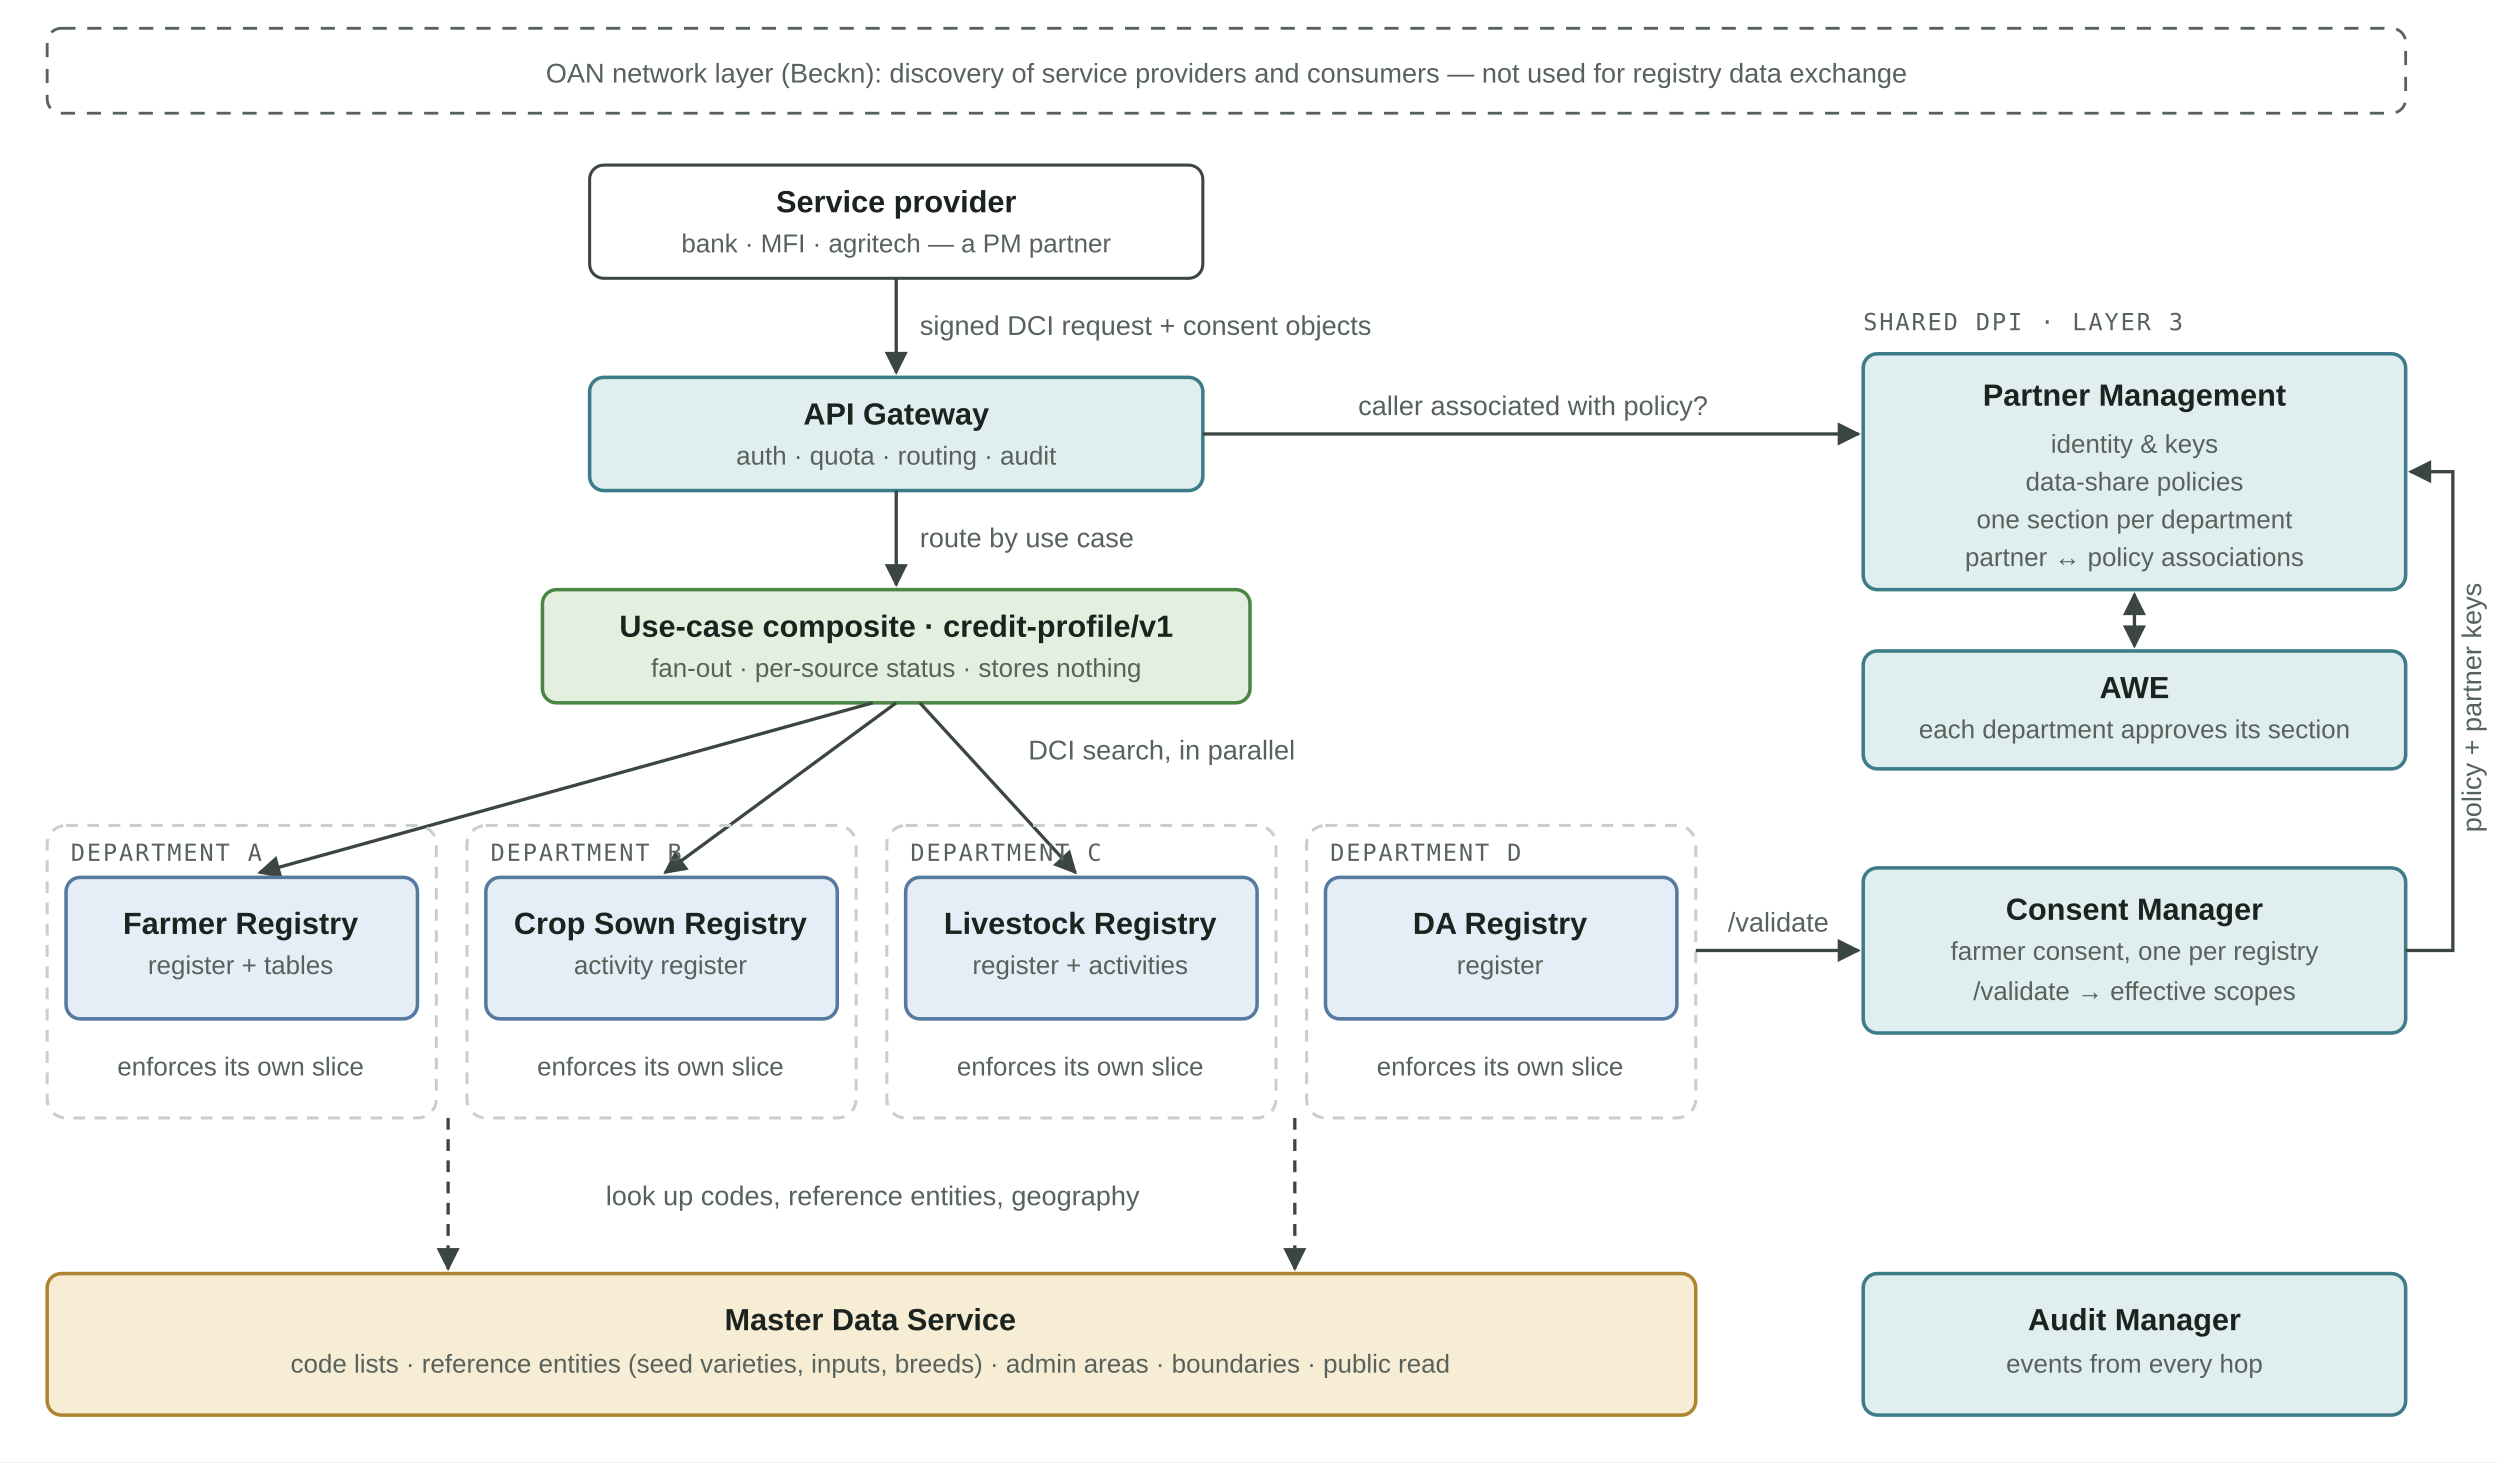
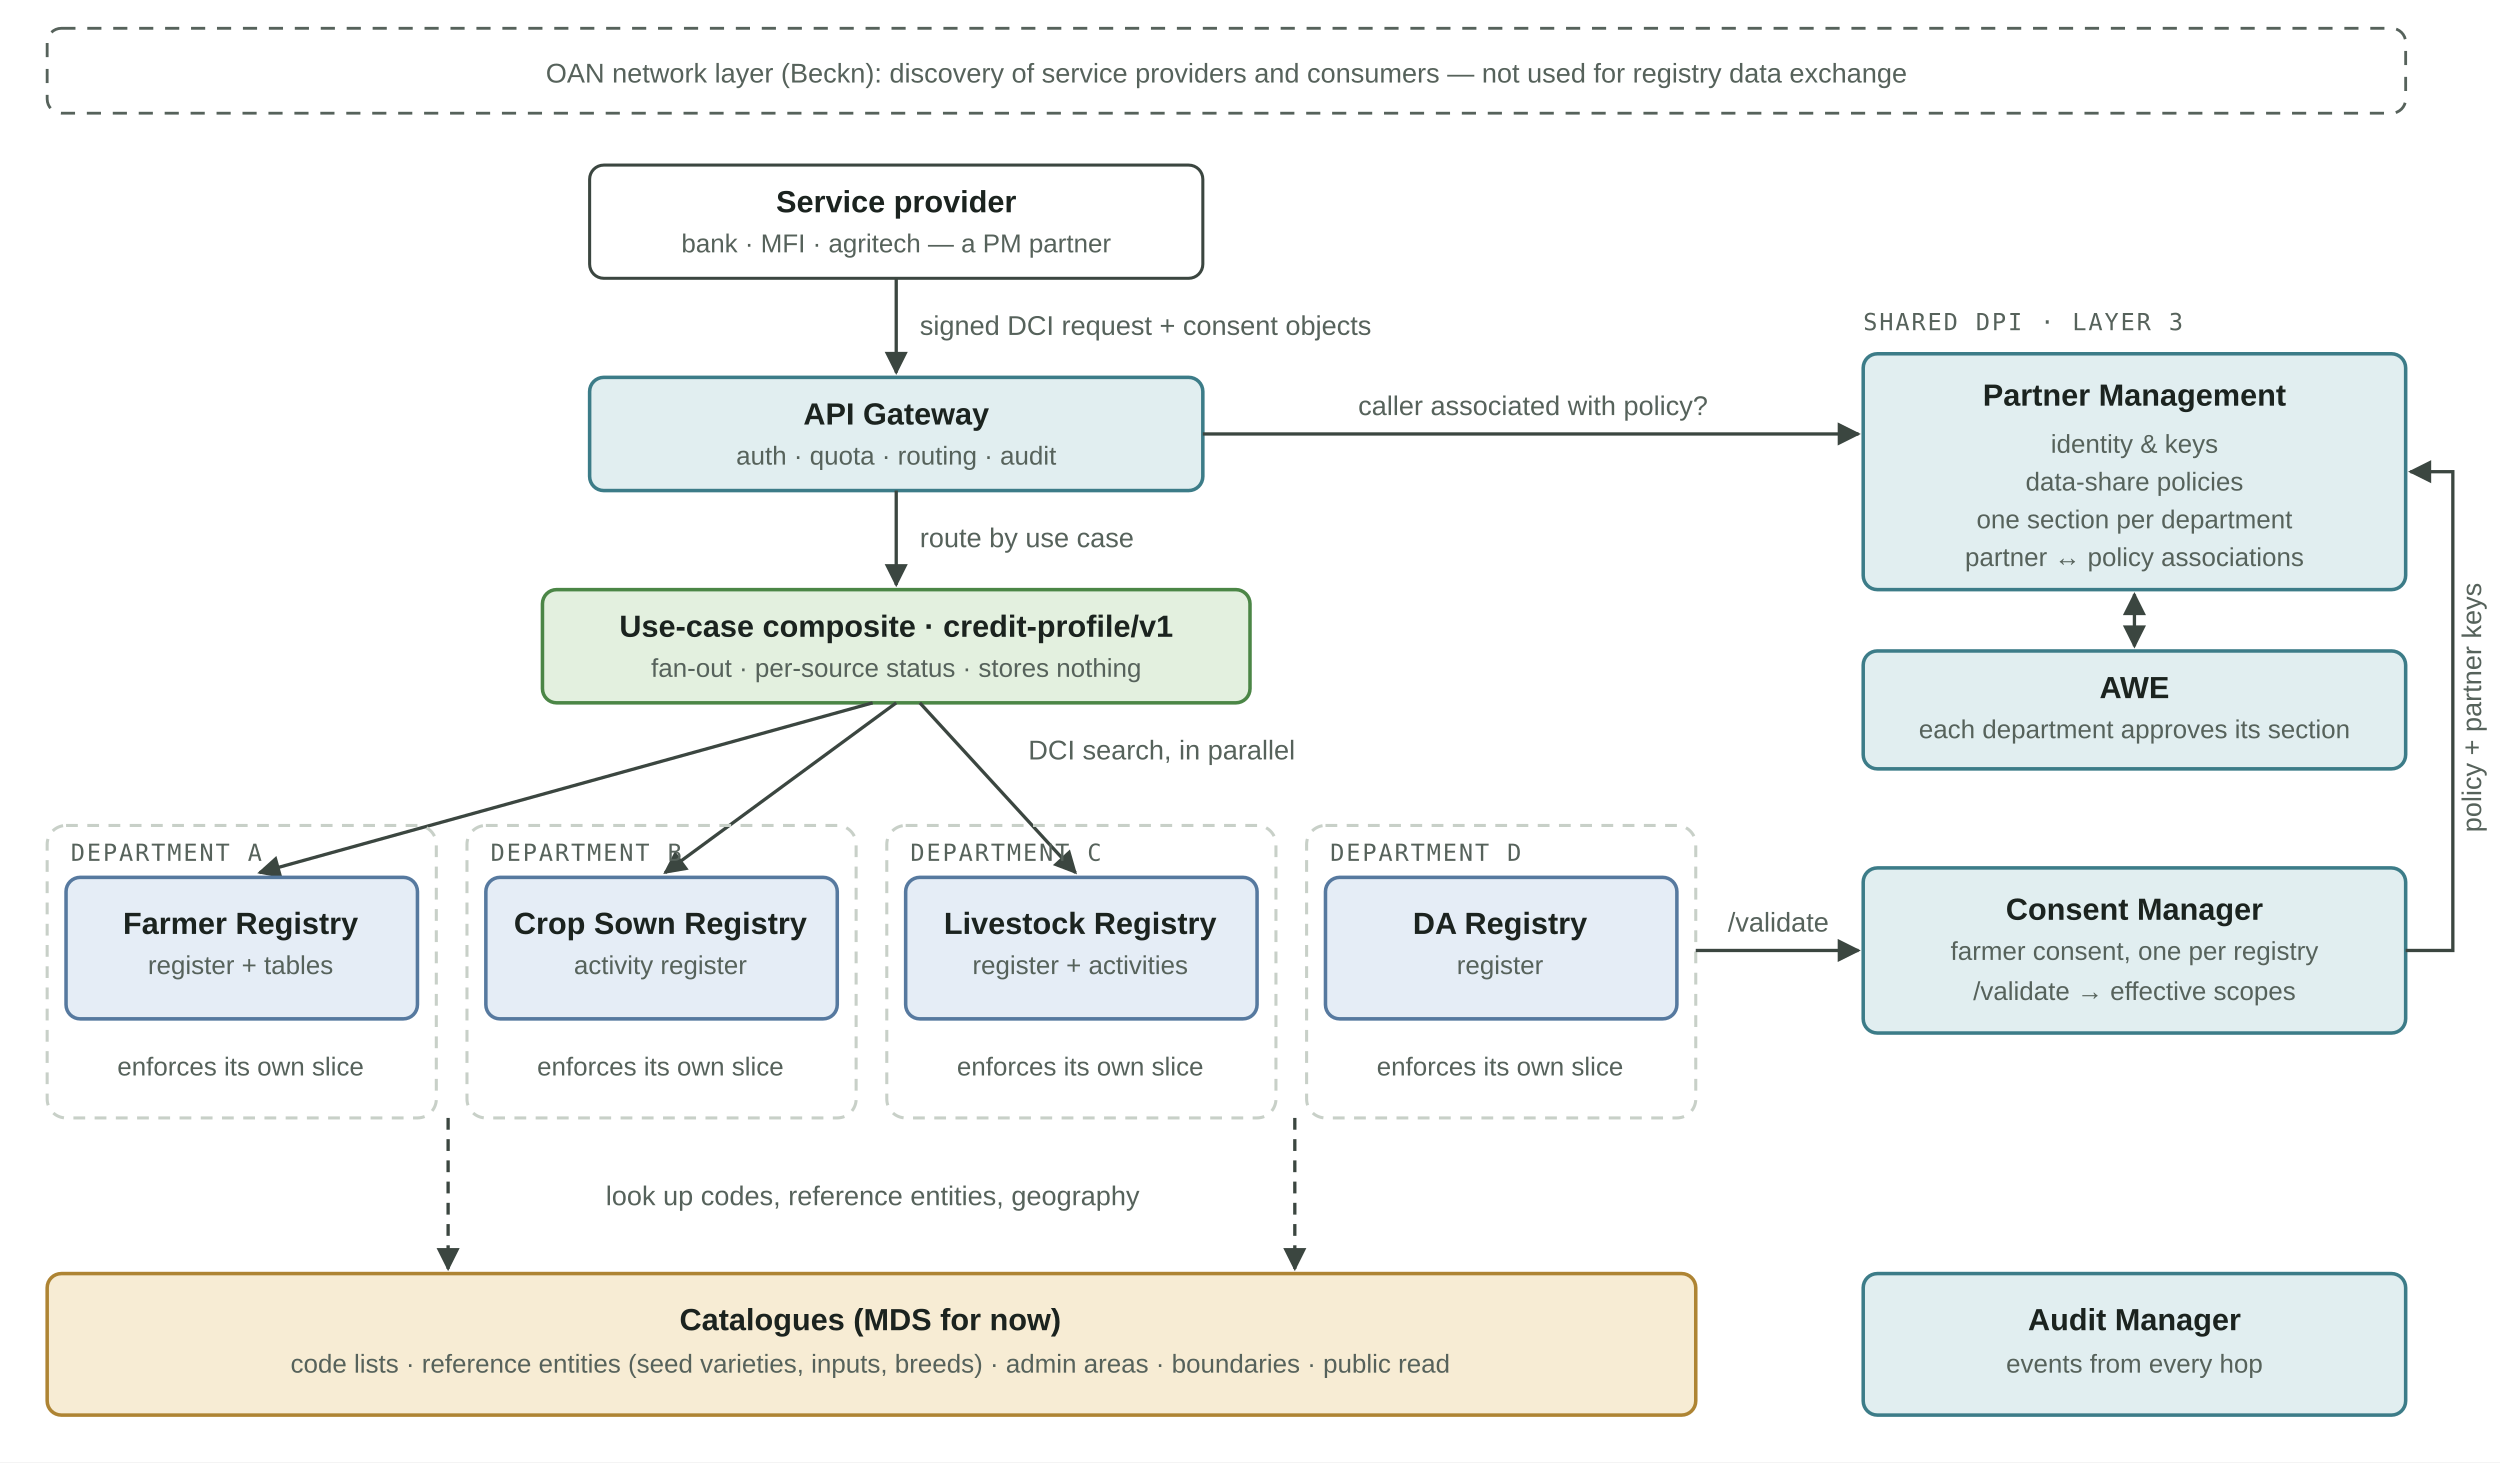
<svg xmlns="http://www.w3.org/2000/svg" width="1060" height="620" viewBox="0 0 1060 620" role="img" aria-label="Service provider calls the API gateway, which routes to a use-case composite; the composite fans out DCI searches to departmental registries; each registry validates with the Consent Manager, which reads policy from Partner Management; registries look up codes and geography in Layer 2 reference services.">
  <style>
text{font-family:'Public Sans','Helvetica Neue',Arial,sans-serif;fill:#1B231F}
.t{font-size:13px;font-weight:600} .s{font-size:11px;fill:#56625B} .lbl{font-size:11.5px;fill:#56625B}
.cap{font-size:10px;letter-spacing:.08em;fill:#56625B;font-family:'JetBrains Mono',Menlo,monospace}
.l1{fill:#E5EDF6;stroke:#56799F;stroke-width:1.5} .l2{fill:#F7ECD4;stroke:#AE8433;stroke-width:1.5}
.dpi{fill:#E1EEF0;stroke:#3C7C88;stroke-width:1.5} .uc{fill:#E3F0DF;stroke:#4B8646;stroke-width:1.5}
.plain{fill:#FFFFFF;stroke:#3B4640;stroke-width:1.3}
.dept{fill:none;stroke:#C8D0C8;stroke-width:1.3;stroke-dasharray:5 4}
.band{fill:none;stroke:#56625B;stroke-width:1.2;stroke-dasharray:6 5}
.ar{stroke:#3B4640;stroke-width:1.4;fill:none} .ar.d{stroke-dasharray:5 4}
.life{stroke:#C8D0C8;stroke-width:1.2;stroke-dasharray:4 4}
.chip-ok{fill:#DDEFE3;stroke:none} .chip-no{fill:none;stroke:#C8D0C8;stroke-dasharray:4 3}
.ok{font-size:12px;fill:#1F5B3A;font-family:'JetBrains Mono',Menlo,monospace}
.no{font-size:12px;fill:#8A948E;font-family:'JetBrains Mono',Menlo,monospace}
.strike{stroke:#8A948E;stroke-width:1.2} .op{font-size:22px;fill:#56625B;font-weight:500}
.x{stroke:#C0463B;stroke-width:2}
</style>
  <rect width="100%" height="100%" fill="#FFFFFF" />
  <defs>
    <marker id="a1" viewBox="0 0 10 10" refX="9" refY="5" markerWidth="7" markerHeight="7" orient="auto-start-reverse">
      <path d="M0,0 L10,5 L0,10 z" fill="#3B4640" />
    </marker>
  </defs>
  <rect class="band" x="20" y="12" width="1000" height="36" rx="6" />
  <text class="lbl" x="520" y="35" text-anchor="middle">OAN network layer (Beckn): discovery of service providers and consumers — not used for registry data exchange</text>
  <rect class="plain" x="250" y="70" width="260" height="48" rx="6" />
  <text class="t" x="380" y="90" text-anchor="middle">Service provider</text>
  <text class="s" x="380" y="107" text-anchor="middle">bank · MFI · agritech — a PM partner</text>
  <line class="ar" x1="380" y1="118" x2="380" y2="158" marker-end="url(#a1)" />
  <text class="lbl" x="390" y="142">signed DCI request + consent objects</text>
  <rect class="dpi" x="250" y="160" width="260" height="48" rx="6" />
  <text class="t" x="380" y="180" text-anchor="middle">API Gateway</text>
  <text class="s" x="380" y="197" text-anchor="middle">auth · quota · routing · audit</text>
  <line class="ar" x1="380" y1="208" x2="380" y2="248" marker-end="url(#a1)" />
  <text class="lbl" x="390" y="232">route by use case</text>
  <rect class="uc" x="230" y="250" width="300" height="48" rx="6" />
  <text class="t" x="380" y="270" text-anchor="middle">Use-case composite · credit-profile/v1</text>
  <text class="s" x="380" y="287" text-anchor="middle">fan-out · per-source status · stores nothing</text>
  <line class="ar" x1="370" y1="298" x2="110" y2="370" marker-end="url(#a1)" />
  <line class="ar" x1="380" y1="298" x2="282" y2="370" marker-end="url(#a1)" />
  <line class="ar" x1="390" y1="298" x2="456" y2="370" marker-end="url(#a1)" />
  <text class="lbl" x="436" y="322">DCI search, in parallel</text>
  <rect class="dept" x="20" y="350" width="165" height="124" rx="8" />
  <rect class="dept" x="198" y="350" width="165" height="124" rx="8" />
  <rect class="dept" x="376" y="350" width="165" height="124" rx="8" />
  <rect class="dept" x="554" y="350" width="165" height="124" rx="8" />
  <text class="cap" x="30" y="365">DEPARTMENT A</text>
  <text class="cap" x="208" y="365">DEPARTMENT B</text>
  <text class="cap" x="386" y="365">DEPARTMENT C</text>
  <text class="cap" x="564" y="365">DEPARTMENT D</text>
  <rect class="l1" x="28" y="372" width="149" height="60" rx="6" />
  <text class="t" x="102" y="396" text-anchor="middle">Farmer Registry</text>
  <text class="s" x="102" y="413" text-anchor="middle">register + tables</text>
  <rect class="l1" x="206" y="372" width="149" height="60" rx="6" />
  <text class="t" x="280" y="396" text-anchor="middle">Crop Sown Registry</text>
  <text class="s" x="280" y="413" text-anchor="middle">activity register</text>
  <rect class="l1" x="384" y="372" width="149" height="60" rx="6" />
  <text class="t" x="458" y="396" text-anchor="middle">Livestock Registry</text>
  <text class="s" x="458" y="413" text-anchor="middle">register + activities</text>
  <rect class="l1" x="562" y="372" width="149" height="60" rx="6" />
  <text class="t" x="636" y="396" text-anchor="middle">DA Registry</text>
  <text class="s" x="636" y="413" text-anchor="middle">register</text>
  <text class="s" x="102" y="456" text-anchor="middle">enforces its own slice</text>
  <text class="s" x="280" y="456" text-anchor="middle">enforces its own slice</text>
  <text class="s" x="458" y="456" text-anchor="middle">enforces its own slice</text>
  <text class="s" x="636" y="456" text-anchor="middle">enforces its own slice</text>
  <line class="ar d" x1="190" y1="474" x2="190" y2="538" marker-end="url(#a1)" />
  <line class="ar d" x1="549" y1="474" x2="549" y2="538" marker-end="url(#a1)" />
  <text class="lbl" x="370" y="511" text-anchor="middle">look up codes, reference entities, geography</text>
  <rect class="l2" x="20" y="540" width="699" height="60" rx="6" />
-   <text class="t" x="369" y="564" text-anchor="middle">Master Data Service</text>
+   <text class="t" x="369" y="564" text-anchor="middle">Catalogues (MDS for now)</text>
  <text class="s" x="369" y="582" text-anchor="middle">code lists · reference entities (seed varieties, inputs, breeds) · admin areas · boundaries · public read</text>
  <text class="cap" x="790" y="140">SHARED DPI · LAYER 3</text>
  <rect class="dpi" x="790" y="150" width="230" height="100" rx="6" />
  <text class="t" x="905" y="172" text-anchor="middle">Partner Management</text>
  <text class="s" x="905" y="192" text-anchor="middle">identity &amp; keys</text>
  <text class="s" x="905" y="208" text-anchor="middle">data-share policies</text>
  <text class="s" x="905" y="224" text-anchor="middle">one section per department</text>
  <text class="s" x="905" y="240" text-anchor="middle">partner ↔ policy associations</text>
  <line class="ar" x1="510" y1="184" x2="788" y2="184" marker-end="url(#a1)" />
  <text class="lbl" x="650" y="176" text-anchor="middle">caller associated with policy?</text>
  <rect class="dpi" x="790" y="276" width="230" height="50" rx="6" />
  <text class="t" x="905" y="296" text-anchor="middle">AWE</text>
  <text class="s" x="905" y="313" text-anchor="middle">each department approves its section</text>
  <line class="ar" x1="905" y1="252" x2="905" y2="274" marker-start="url(#a1)" marker-end="url(#a1)" />
  <rect class="dpi" x="790" y="368" width="230" height="70" rx="6" />
  <text class="t" x="905" y="390" text-anchor="middle">Consent Manager</text>
  <text class="s" x="905" y="407" text-anchor="middle">farmer consent, one per registry</text>
  <text class="s" x="905" y="424" text-anchor="middle">/validate → effective scopes</text>
  <line class="ar" x1="719" y1="403" x2="788" y2="403" marker-end="url(#a1)" />
  <text class="lbl" x="754" y="395" text-anchor="middle">/validate</text>
  <polyline class="ar" points="1020,403 1040,403 1040,200 1022,200" marker-end="url(#a1)" />
  <text class="lbl" x="1052" y="300" text-anchor="middle" transform="rotate(-90 1052 300)">policy + partner keys</text>
  <rect class="dpi" x="790" y="540" width="230" height="60" rx="6" />
  <text class="t" x="905" y="564" text-anchor="middle">Audit Manager</text>
  <text class="s" x="905" y="582" text-anchor="middle">events from every hop</text>
</svg>
